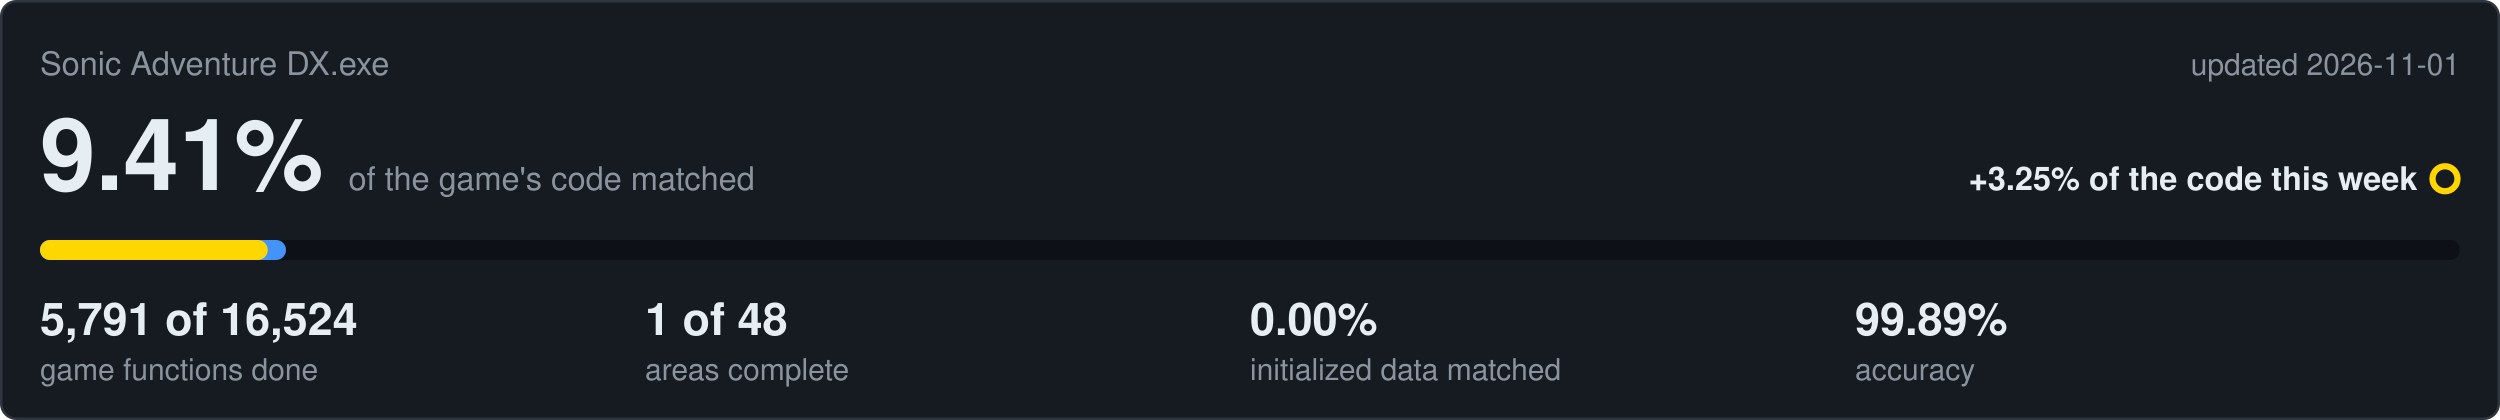
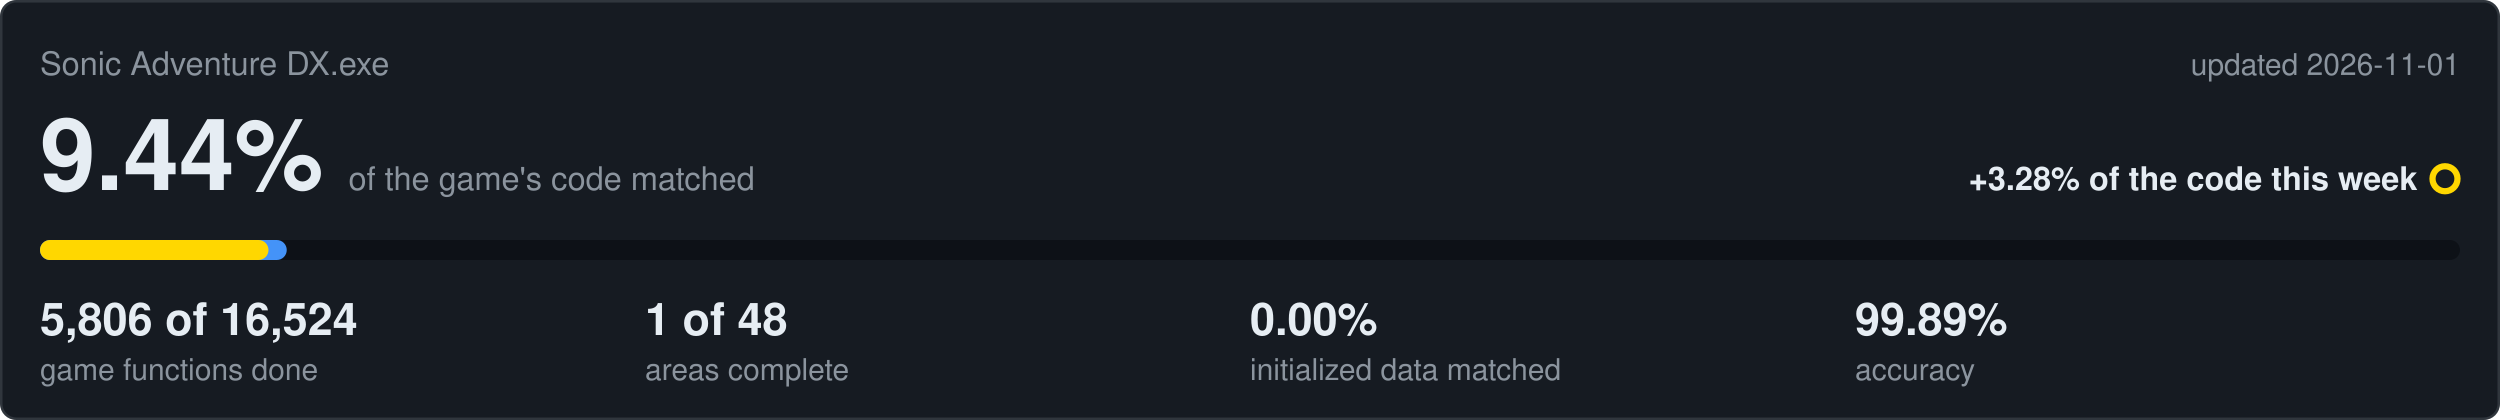
<svg xmlns="http://www.w3.org/2000/svg" viewBox="0 0 1000 168" width="1000" height="168">
  <rect x="0.5" y="0.5" width="999" height="167" rx="6" fill="#161b22" stroke="#30363d" />
  <text x="16" y="30" font-family="Segoe UI,Helvetica,Arial,sans-serif" font-size="13" fill="#8b949e">Sonic Adventure DX.exe</text>
  <text x="984" y="30" text-anchor="end" font-family="Segoe UI,Helvetica,Arial,sans-serif" font-size="12" fill="#8b949e">updated 2026-11-01</text>
-   <text x="16" y="76" font-family="Segoe UI,Helvetica,Arial,sans-serif" font-size="40" font-weight="600" fill="#e6edf3">9.41%<tspan dx="10" font-size="13" font-weight="400" fill="#8b949e">of the game's code matched</tspan>
+   <text x="16" y="76" font-family="Segoe UI,Helvetica,Arial,sans-serif" font-size="40" font-weight="600" fill="#e6edf3">9.44%<tspan dx="10" font-size="13" font-weight="400" fill="#8b949e">of the game's code matched</tspan>
  </text>
-   <text x="967" y="76" text-anchor="end" font-family="Segoe UI,Helvetica,Arial,sans-serif" font-size="13" font-weight="600" fill="#e6edf3">+3.25% of the code this week</text>
+   <text x="967" y="76" text-anchor="end" font-family="Segoe UI,Helvetica,Arial,sans-serif" font-size="13" font-weight="600" fill="#e6edf3">+3.28% of the code this week</text>
  <circle cx="978" cy="71.5" r="5" fill="none" stroke="#ffd700" stroke-width="2.5" />
  <rect x="16" y="96" width="968" height="8" rx="4" fill="#0d1117" />
-   <rect x="16" y="96" width="98.4" height="8" rx="4" fill="#4493f8" />
-   <rect x="16" y="96" width="91.1" height="8" rx="4" fill="#ffd700" />
-   <text x="16" y="134" font-family="Segoe UI,Helvetica,Arial,sans-serif" font-size="18" font-weight="600" fill="#e6edf3">5,791 of 16,524</text>
+   <rect x="16" y="96" width="98.7" height="8" rx="4" fill="#4493f8" />
+   <rect x="16" y="96" width="91.4" height="8" rx="4" fill="#ffd700" />
+   <text x="16" y="134" font-family="Segoe UI,Helvetica,Arial,sans-serif" font-size="18" font-weight="600" fill="#e6edf3">5,806 of 16,524</text>
  <text x="16" y="152" font-family="Segoe UI,Helvetica,Arial,sans-serif" font-size="12" fill="#8b949e">game functions done</text>
  <text x="258" y="134" font-family="Segoe UI,Helvetica,Arial,sans-serif" font-size="18" font-weight="600" fill="#e6edf3">1 of 48</text>
  <text x="258" y="152" font-family="Segoe UI,Helvetica,Arial,sans-serif" font-size="12" fill="#8b949e">areas complete</text>
  <text x="500" y="134" font-family="Segoe UI,Helvetica,Arial,sans-serif" font-size="18" font-weight="600" fill="#e6edf3">0.00%</text>
  <text x="500" y="152" font-family="Segoe UI,Helvetica,Arial,sans-serif" font-size="12" fill="#8b949e">initialized data matched</text>
  <text x="742" y="134" font-family="Segoe UI,Helvetica,Arial,sans-serif" font-size="18" font-weight="600" fill="#e6edf3">99.89%</text>
  <text x="742" y="152" font-family="Segoe UI,Helvetica,Arial,sans-serif" font-size="12" fill="#8b949e">accuracy</text>
</svg>
